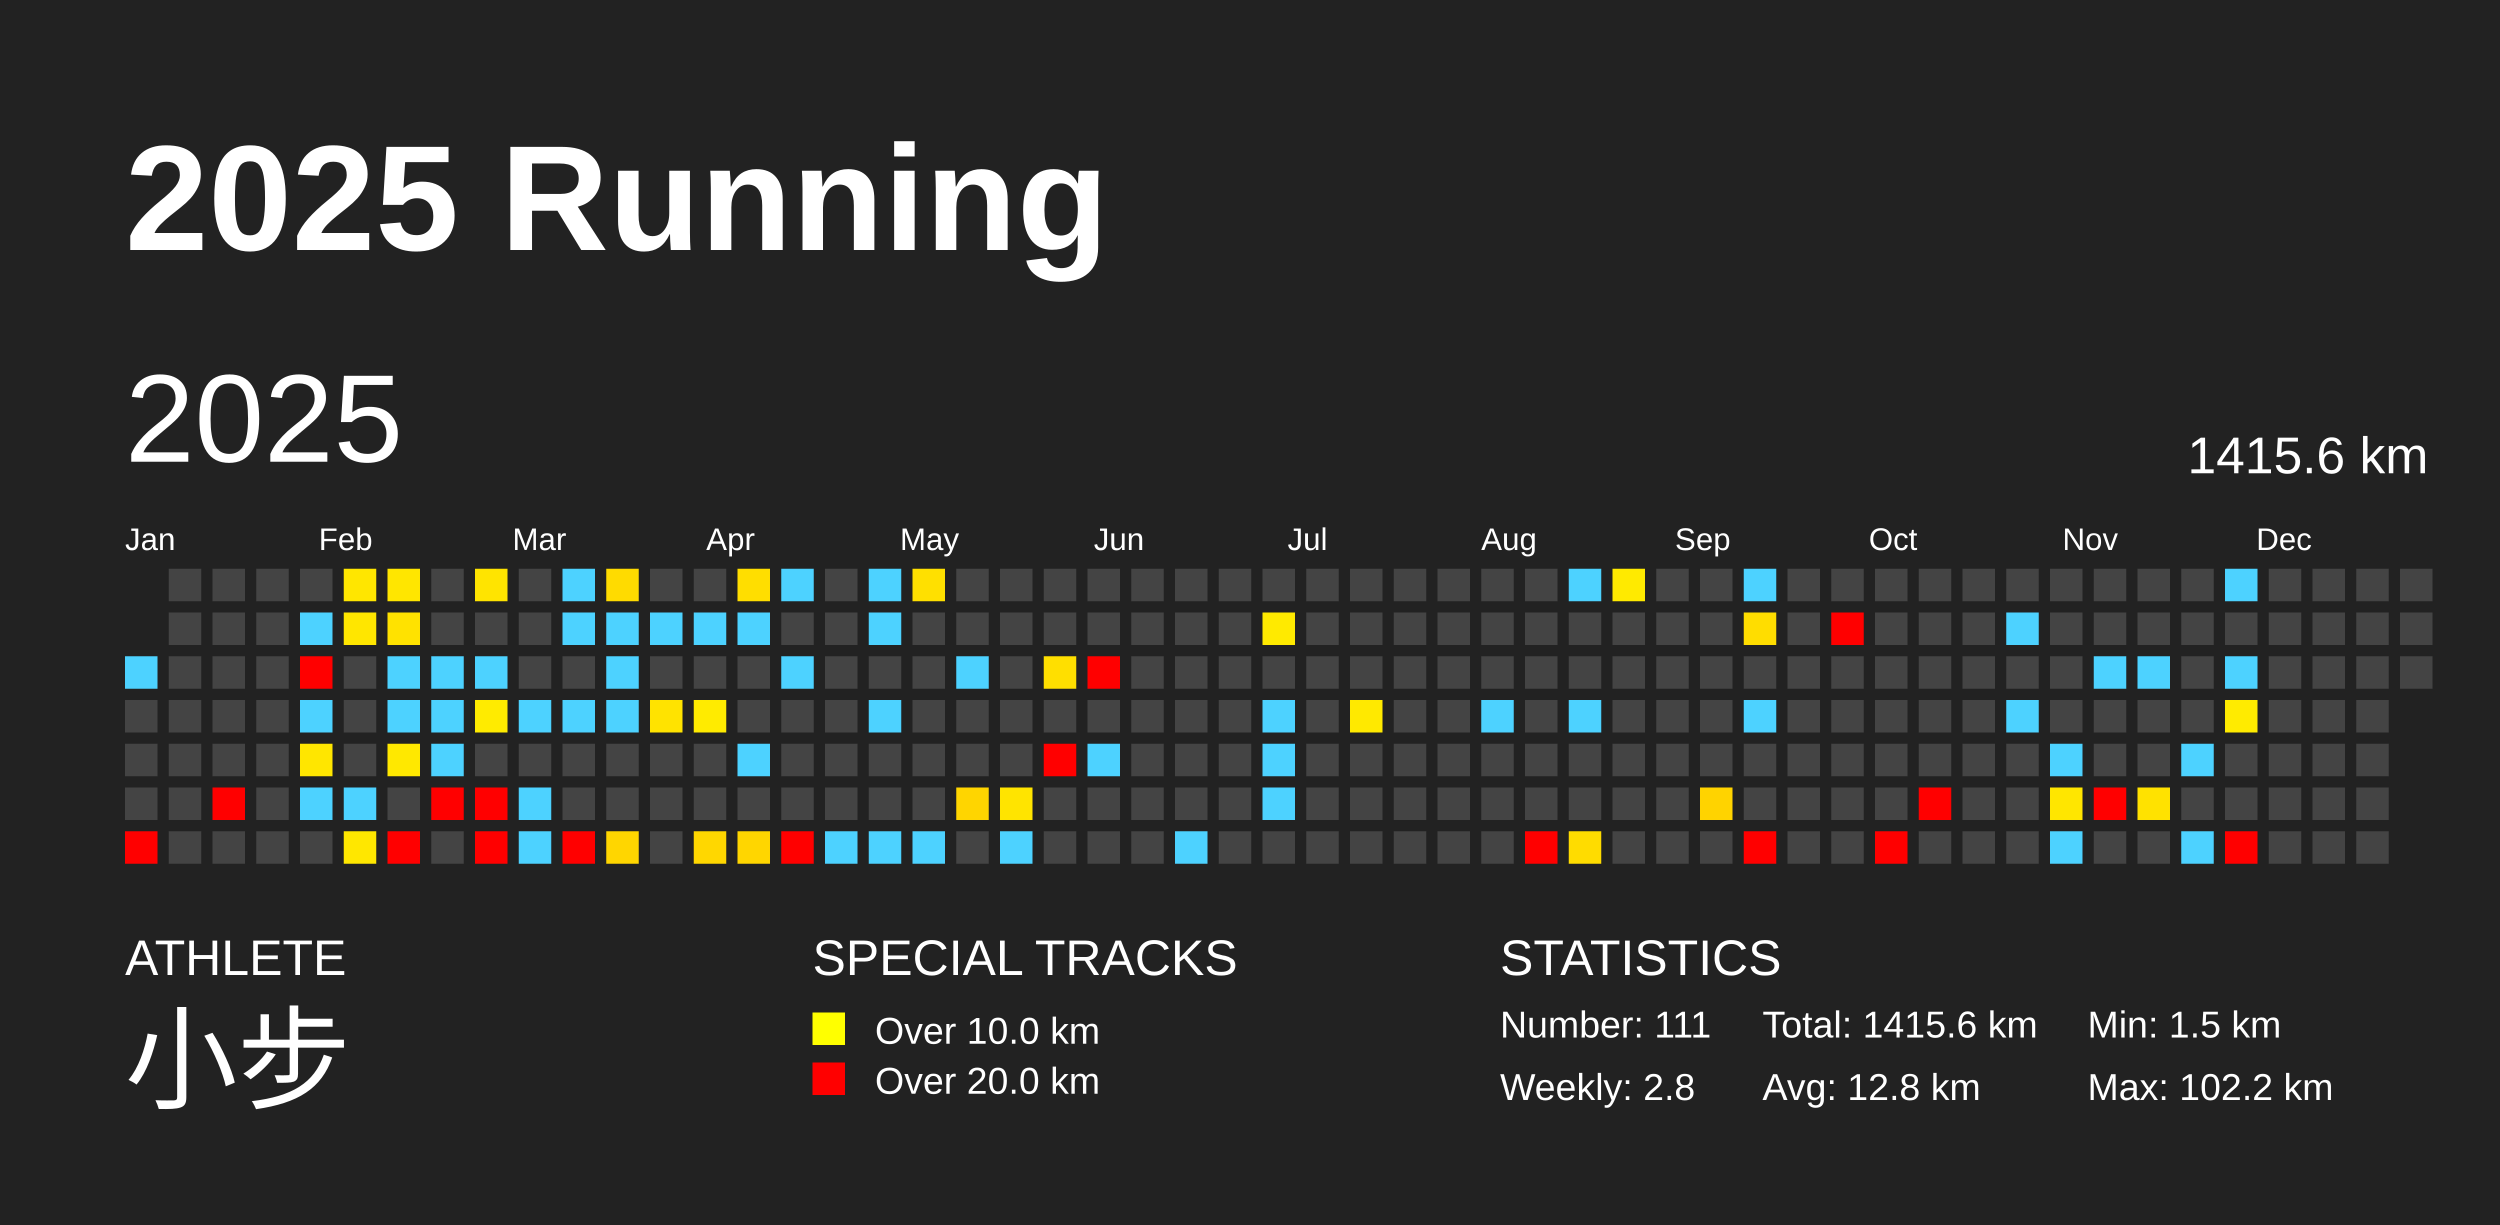
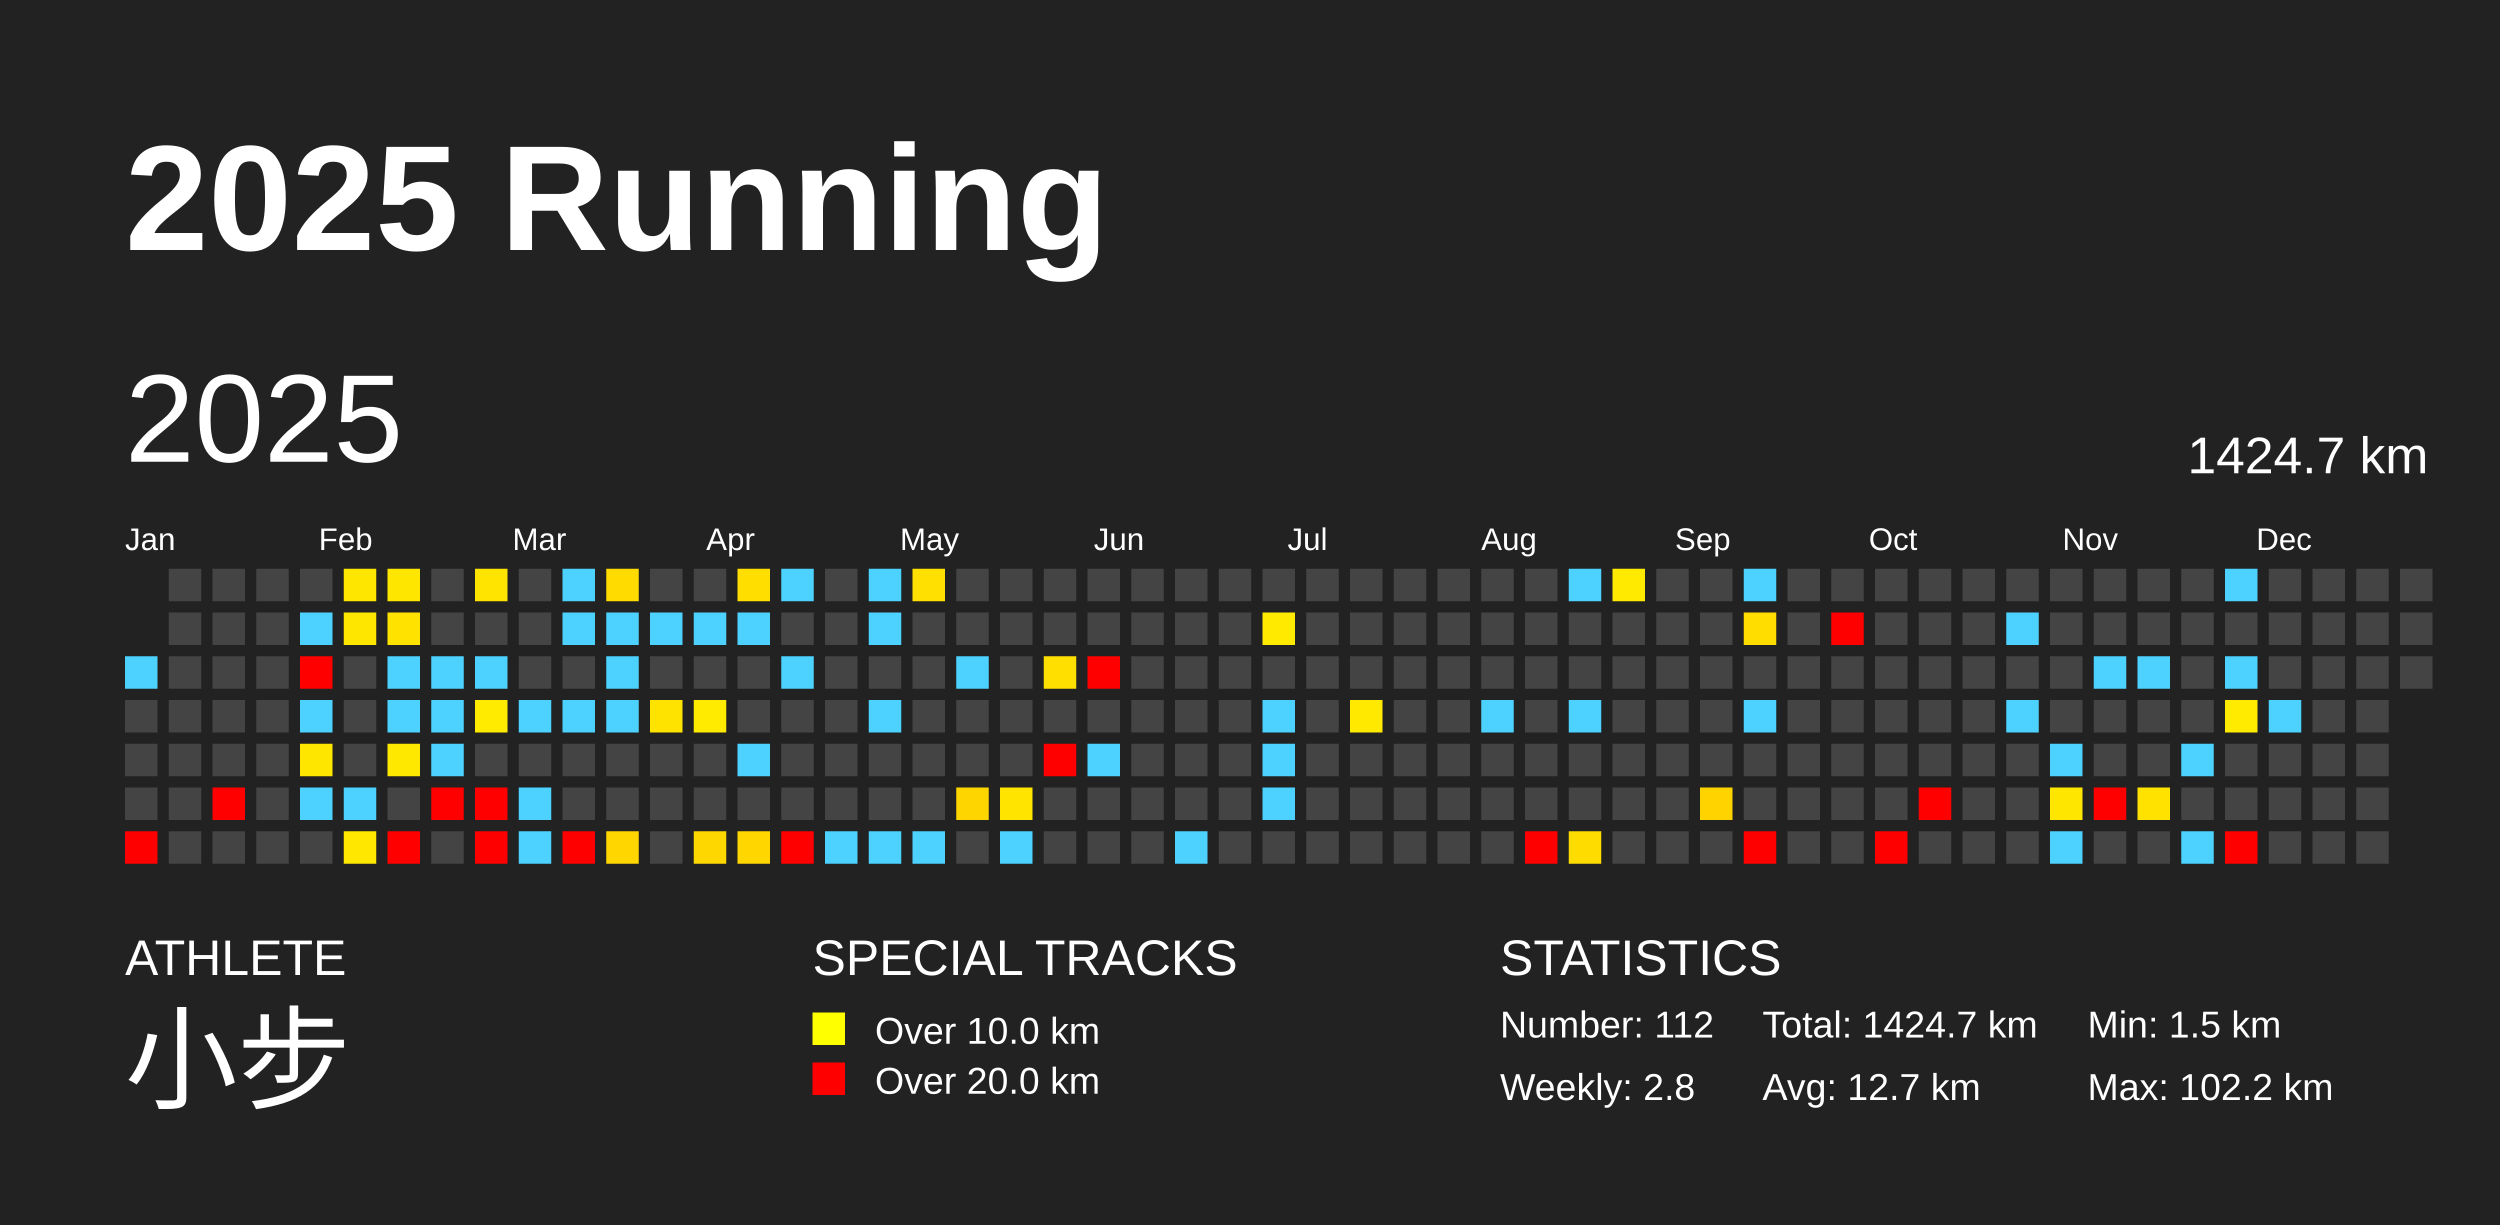
<svg xmlns="http://www.w3.org/2000/svg" baseProfile="full" height="98mm" version="1.1" viewBox="0,0,200,98" width="200mm">
  <defs />
  <rect fill="#222222" height="98" width="200" x="0" y="0" />
  <text fill="#FFFFFF" style="font-size:12px; font-family:Arial; font-weight:bold;" x="10" y="20">2025 Running</text>
  <text fill="#FFFFFF" style="font-size:4px; font-family:Arial" x="10" y="78">ATHLETE</text>
  <text fill="#FFFFFF" style="font-size:9px; font-family:Arial" x="10" y="88">小步</text>
  <text fill="#FFFFFF" style="font-size:4px; font-family:Arial" x="65" y="78">SPECIAL TRACKS</text>
  <rect fill="yellow" height="2.6" width="2.6" x="65" y="81" />
  <text fill="#FFFFFF" style="font-size:3px; font-family:Arial" x="70" y="83.5">Over 10.0 km</text>
  <rect fill="red" height="2.6" width="2.6" x="65" y="85" />
  <text fill="#FFFFFF" style="font-size:3px; font-family:Arial" x="70" y="87.5">Over 20.0 km</text>
  <text fill="#FFFFFF" style="font-size:4px; font-family:Arial" x="120" y="78">STATISTICS</text>
-   <text fill="#FFFFFF" style="font-size:3px; font-family:Arial" x="120" y="83">Number: 111</text>
+   <text fill="#FFFFFF" style="font-size:3px; font-family:Arial" x="120" y="83">Number: 112</text>
  <text fill="#FFFFFF" style="font-size:3px; font-family:Arial" x="120" y="88">Weekly: 2.8</text>
-   <text fill="#FFFFFF" style="font-size:3px; font-family:Arial" x="141" y="83">Total: 1415.6 km</text>
-   <text fill="#FFFFFF" style="font-size:3px; font-family:Arial" x="141" y="88">Avg: 12.8 km</text>
+   <text fill="#FFFFFF" style="font-size:3px; font-family:Arial" x="141" y="83">Total: 1424.7 km</text>
+   <text fill="#FFFFFF" style="font-size:3px; font-family:Arial" x="141" y="88">Avg: 12.7 km</text>
  <text fill="#FFFFFF" style="font-size:3px; font-family:Arial" x="167" y="83">Min: 1.5 km</text>
  <text fill="#FFFFFF" style="font-size:3px; font-family:Arial" x="167" y="88">Max: 102.2 km</text>
  <text dominant-baseline="hanging" fill="#FFFFFF" style="font-size:10.0px; font-family:Arial;" x="10" y="30">2025</text>
-   <text dominant-baseline="hanging" fill="#FFFFFF" style="font-size:4.125px; font-family:Arial;" x="175" y="35">1415.6 km</text>
+   <text dominant-baseline="hanging" fill="#FFFFFF" style="font-size:4.125px; font-family:Arial;" x="175" y="35">1424.7 km</text>
  <text fill="#FFFFFF" style="font-size:2.5px; font-family:Arial" x="10.0" y="44">Jan</text>
  <text fill="#FFFFFF" style="font-size:2.5px; font-family:Arial" x="25.5" y="44">Feb</text>
  <text fill="#FFFFFF" style="font-size:2.5px; font-family:Arial" x="41.0" y="44">Mar</text>
  <text fill="#FFFFFF" style="font-size:2.5px; font-family:Arial" x="56.5" y="44">Apr</text>
  <text fill="#FFFFFF" style="font-size:2.5px; font-family:Arial" x="72.0" y="44">May</text>
  <text fill="#FFFFFF" style="font-size:2.5px; font-family:Arial" x="87.5" y="44">Jun</text>
  <text fill="#FFFFFF" style="font-size:2.5px; font-family:Arial" x="103.0" y="44">Jul</text>
  <text fill="#FFFFFF" style="font-size:2.5px; font-family:Arial" x="118.5" y="44">Aug</text>
  <text fill="#FFFFFF" style="font-size:2.5px; font-family:Arial" x="134.0" y="44">Sep</text>
  <text fill="#FFFFFF" style="font-size:2.5px; font-family:Arial" x="149.5" y="44">Oct</text>
  <text fill="#FFFFFF" style="font-size:2.5px; font-family:Arial" x="165.0" y="44">Nov</text>
  <text fill="#FFFFFF" style="font-size:2.5px; font-family:Arial" x="180.5" y="44">Dec</text>
  <rect fill="#4dd2ff" height="2.6" width="2.6" x="10.0" y="52.5" />
  <rect fill="#444444" height="2.6" width="2.6" x="10.0" y="56.0" />
  <rect fill="#444444" height="2.6" width="2.6" x="10.0" y="59.5" />
  <rect fill="#444444" height="2.6" width="2.6" x="10.0" y="63.0" />
  <rect fill="red" height="2.6" width="2.6" x="10.0" y="66.5" />
  <rect fill="#444444" height="2.6" width="2.6" x="13.5" y="45.5" />
  <rect fill="#444444" height="2.6" width="2.6" x="13.5" y="49.0" />
  <rect fill="#444444" height="2.6" width="2.6" x="13.5" y="52.5" />
  <rect fill="#444444" height="2.6" width="2.6" x="13.5" y="56.0" />
  <rect fill="#444444" height="2.6" width="2.6" x="13.5" y="59.5" />
  <rect fill="#444444" height="2.6" width="2.6" x="13.5" y="63.0" />
  <rect fill="#444444" height="2.6" width="2.6" x="13.5" y="66.5" />
  <rect fill="#444444" height="2.6" width="2.6" x="17.0" y="45.5" />
  <rect fill="#444444" height="2.6" width="2.6" x="17.0" y="49.0" />
  <rect fill="#444444" height="2.6" width="2.6" x="17.0" y="52.5" />
  <rect fill="#444444" height="2.6" width="2.6" x="17.0" y="56.0" />
  <rect fill="#444444" height="2.6" width="2.6" x="17.0" y="59.5" />
  <rect fill="red" height="2.6" width="2.6" x="17.0" y="63.0" />
  <rect fill="#444444" height="2.6" width="2.6" x="17.0" y="66.5" />
  <rect fill="#444444" height="2.6" width="2.6" x="20.5" y="45.5" />
  <rect fill="#444444" height="2.6" width="2.6" x="20.5" y="49.0" />
  <rect fill="#444444" height="2.6" width="2.6" x="20.5" y="52.5" />
  <rect fill="#444444" height="2.6" width="2.6" x="20.5" y="56.0" />
  <rect fill="#444444" height="2.6" width="2.6" x="20.5" y="59.5" />
  <rect fill="#444444" height="2.6" width="2.6" x="20.5" y="63.0" />
  <rect fill="#444444" height="2.6" width="2.6" x="20.5" y="66.5" />
  <rect fill="#444444" height="2.6" width="2.6" x="24.0" y="45.5" />
  <rect fill="#4dd2ff" height="2.6" width="2.6" x="24.0" y="49.0" />
  <rect fill="red" height="2.6" width="2.6" x="24.0" y="52.5" />
  <rect fill="#4dd2ff" height="2.6" width="2.6" x="24.0" y="56.0" />
  <rect fill="#ffe600" height="2.6" width="2.6" x="24.0" y="59.5" />
  <rect fill="#4dd2ff" height="2.6" width="2.6" x="24.0" y="63.0" />
  <rect fill="#444444" height="2.6" width="2.6" x="24.0" y="66.5" />
  <rect fill="#ffe600" height="2.6" width="2.6" x="27.5" y="45.5" />
  <rect fill="#ffe600" height="2.6" width="2.6" x="27.5" y="49.0" />
  <rect fill="#444444" height="2.6" width="2.6" x="27.5" y="52.5" />
  <rect fill="#444444" height="2.6" width="2.6" x="27.5" y="56.0" />
  <rect fill="#444444" height="2.6" width="2.6" x="27.5" y="59.5" />
  <rect fill="#4dd2ff" height="2.6" width="2.6" x="27.5" y="63.0" />
  <rect fill="#ffe700" height="2.6" width="2.6" x="27.5" y="66.5" />
  <rect fill="#ffe600" height="2.6" width="2.6" x="31.0" y="45.5" />
  <rect fill="#ffe200" height="2.6" width="2.6" x="31.0" y="49.0" />
  <rect fill="#4dd2ff" height="2.6" width="2.6" x="31.0" y="52.5" />
  <rect fill="#4dd2ff" height="2.6" width="2.6" x="31.0" y="56.0" />
  <rect fill="#ffe800" height="2.6" width="2.6" x="31.0" y="59.5" />
  <rect fill="#444444" height="2.6" width="2.6" x="31.0" y="63.0" />
  <rect fill="red" height="2.6" width="2.6" x="31.0" y="66.5" />
  <rect fill="#444444" height="2.6" width="2.6" x="34.5" y="45.5" />
  <rect fill="#444444" height="2.6" width="2.6" x="34.5" y="49.0" />
  <rect fill="#4dd2ff" height="2.6" width="2.6" x="34.5" y="52.5" />
  <rect fill="#4dd2ff" height="2.6" width="2.6" x="34.5" y="56.0" />
  <rect fill="#4dd2ff" height="2.6" width="2.6" x="34.5" y="59.5" />
  <rect fill="red" height="2.6" width="2.6" x="34.5" y="63.0" />
  <rect fill="#444444" height="2.6" width="2.6" x="34.5" y="66.5" />
  <rect fill="#ffe400" height="2.6" width="2.6" x="38.0" y="45.5" />
  <rect fill="#444444" height="2.6" width="2.6" x="38.0" y="49.0" />
  <rect fill="#4dd2ff" height="2.6" width="2.6" x="38.0" y="52.5" />
  <rect fill="#ffeb00" height="2.6" width="2.6" x="38.0" y="56.0" />
  <rect fill="#444444" height="2.6" width="2.6" x="38.0" y="59.5" />
  <rect fill="red" height="2.6" width="2.6" x="38.0" y="63.0" />
  <rect fill="red" height="2.6" width="2.6" x="38.0" y="66.5" />
  <rect fill="#444444" height="2.6" width="2.6" x="41.5" y="45.5" />
  <rect fill="#444444" height="2.6" width="2.6" x="41.5" y="49.0" />
  <rect fill="#444444" height="2.6" width="2.6" x="41.5" y="52.5" />
  <rect fill="#4dd2ff" height="2.6" width="2.6" x="41.5" y="56.0" />
  <rect fill="#444444" height="2.6" width="2.6" x="41.5" y="59.5" />
  <rect fill="#4dd2ff" height="2.6" width="2.6" x="41.5" y="63.0" />
  <rect fill="#4dd2ff" height="2.6" width="2.6" x="41.5" y="66.5" />
  <rect fill="#4dd2ff" height="2.6" width="2.6" x="45.0" y="45.5" />
  <rect fill="#4dd2ff" height="2.6" width="2.6" x="45.0" y="49.0" />
  <rect fill="#444444" height="2.6" width="2.6" x="45.0" y="52.5" />
  <rect fill="#4dd2ff" height="2.6" width="2.6" x="45.0" y="56.0" />
  <rect fill="#444444" height="2.6" width="2.6" x="45.0" y="59.5" />
  <rect fill="#444444" height="2.6" width="2.6" x="45.0" y="63.0" />
  <rect fill="red" height="2.6" width="2.6" x="45.0" y="66.5" />
  <rect fill="#ffdb00" height="2.6" width="2.6" x="48.5" y="45.5" />
  <rect fill="#4dd2ff" height="2.6" width="2.6" x="48.5" y="49.0" />
  <rect fill="#4dd2ff" height="2.6" width="2.6" x="48.5" y="52.5" />
  <rect fill="#4dd2ff" height="2.6" width="2.6" x="48.5" y="56.0" />
  <rect fill="#444444" height="2.6" width="2.6" x="48.5" y="59.5" />
  <rect fill="#444444" height="2.6" width="2.6" x="48.5" y="63.0" />
  <rect fill="#ffd600" height="2.6" width="2.6" x="48.5" y="66.5" />
  <rect fill="#444444" height="2.6" width="2.6" x="52.0" y="45.5" />
  <rect fill="#4dd2ff" height="2.6" width="2.6" x="52.0" y="49.0" />
  <rect fill="#444444" height="2.6" width="2.6" x="52.0" y="52.5" />
  <rect fill="#ffe300" height="2.6" width="2.6" x="52.0" y="56.0" />
  <rect fill="#444444" height="2.6" width="2.6" x="52.0" y="59.5" />
  <rect fill="#444444" height="2.6" width="2.6" x="52.0" y="63.0" />
  <rect fill="#444444" height="2.6" width="2.6" x="52.0" y="66.5" />
  <rect fill="#444444" height="2.6" width="2.6" x="55.5" y="45.5" />
  <rect fill="#4dd2ff" height="2.6" width="2.6" x="55.5" y="49.0" />
  <rect fill="#444444" height="2.6" width="2.6" x="55.5" y="52.5" />
  <rect fill="#ffeb00" height="2.6" width="2.6" x="55.5" y="56.0" />
  <rect fill="#444444" height="2.6" width="2.6" x="55.5" y="59.5" />
  <rect fill="#444444" height="2.6" width="2.6" x="55.5" y="63.0" />
  <rect fill="#ffd700" height="2.6" width="2.6" x="55.5" y="66.5" />
  <rect fill="#ffde00" height="2.6" width="2.6" x="59.0" y="45.5" />
  <rect fill="#4dd2ff" height="2.6" width="2.6" x="59.0" y="49.0" />
  <rect fill="#444444" height="2.6" width="2.6" x="59.0" y="52.5" />
  <rect fill="#444444" height="2.6" width="2.6" x="59.0" y="56.0" />
  <rect fill="#4dd2ff" height="2.6" width="2.6" x="59.0" y="59.5" />
  <rect fill="#444444" height="2.6" width="2.6" x="59.0" y="63.0" />
  <rect fill="#ffd600" height="2.6" width="2.6" x="59.0" y="66.5" />
  <rect fill="#4dd2ff" height="2.6" width="2.6" x="62.5" y="45.5" />
  <rect fill="#444444" height="2.6" width="2.6" x="62.5" y="49.0" />
  <rect fill="#4dd2ff" height="2.6" width="2.6" x="62.5" y="52.5" />
  <rect fill="#444444" height="2.6" width="2.6" x="62.5" y="56.0" />
  <rect fill="#444444" height="2.6" width="2.6" x="62.5" y="59.5" />
  <rect fill="#444444" height="2.6" width="2.6" x="62.5" y="63.0" />
  <rect fill="red" height="2.6" width="2.6" x="62.5" y="66.5" />
  <rect fill="#444444" height="2.6" width="2.6" x="66.0" y="45.5" />
  <rect fill="#444444" height="2.6" width="2.6" x="66.0" y="49.0" />
  <rect fill="#444444" height="2.6" width="2.6" x="66.0" y="52.5" />
  <rect fill="#444444" height="2.6" width="2.6" x="66.0" y="56.0" />
  <rect fill="#444444" height="2.6" width="2.6" x="66.0" y="59.5" />
  <rect fill="#444444" height="2.6" width="2.6" x="66.0" y="63.0" />
  <rect fill="#4dd2ff" height="2.6" width="2.6" x="66.0" y="66.5" />
  <rect fill="#4dd2ff" height="2.6" width="2.6" x="69.5" y="45.5" />
  <rect fill="#4dd2ff" height="2.6" width="2.6" x="69.5" y="49.0" />
  <rect fill="#444444" height="2.6" width="2.6" x="69.5" y="52.5" />
  <rect fill="#4dd2ff" height="2.6" width="2.6" x="69.5" y="56.0" />
  <rect fill="#444444" height="2.6" width="2.6" x="69.5" y="59.5" />
  <rect fill="#444444" height="2.6" width="2.6" x="69.5" y="63.0" />
  <rect fill="#4dd2ff" height="2.6" width="2.6" x="69.5" y="66.5" />
  <rect fill="#ffe000" height="2.6" width="2.6" x="73.0" y="45.5" />
  <rect fill="#444444" height="2.6" width="2.6" x="73.0" y="49.0" />
  <rect fill="#444444" height="2.6" width="2.6" x="73.0" y="52.5" />
  <rect fill="#444444" height="2.6" width="2.6" x="73.0" y="56.0" />
  <rect fill="#444444" height="2.6" width="2.6" x="73.0" y="59.5" />
  <rect fill="#444444" height="2.6" width="2.6" x="73.0" y="63.0" />
  <rect fill="#4dd2ff" height="2.6" width="2.6" x="73.0" y="66.5" />
  <rect fill="#444444" height="2.6" width="2.6" x="76.5" y="45.5" />
  <rect fill="#444444" height="2.6" width="2.6" x="76.5" y="49.0" />
  <rect fill="#4dd2ff" height="2.6" width="2.6" x="76.5" y="52.5" />
  <rect fill="#444444" height="2.6" width="2.6" x="76.5" y="56.0" />
  <rect fill="#444444" height="2.6" width="2.6" x="76.5" y="59.5" />
  <rect fill="#ffd500" height="2.6" width="2.6" x="76.5" y="63.0" />
  <rect fill="#444444" height="2.6" width="2.6" x="76.5" y="66.5" />
  <rect fill="#444444" height="2.6" width="2.6" x="80.0" y="45.5" />
  <rect fill="#444444" height="2.6" width="2.6" x="80.0" y="49.0" />
  <rect fill="#444444" height="2.6" width="2.6" x="80.0" y="52.5" />
  <rect fill="#444444" height="2.6" width="2.6" x="80.0" y="56.0" />
  <rect fill="#444444" height="2.6" width="2.6" x="80.0" y="59.5" />
  <rect fill="#ffe400" height="2.6" width="2.6" x="80.0" y="63.0" />
  <rect fill="#4dd2ff" height="2.6" width="2.6" x="80.0" y="66.5" />
  <rect fill="#444444" height="2.6" width="2.6" x="83.5" y="45.5" />
  <rect fill="#444444" height="2.6" width="2.6" x="83.5" y="49.0" />
  <rect fill="#ffdf00" height="2.6" width="2.6" x="83.5" y="52.5" />
  <rect fill="#444444" height="2.6" width="2.6" x="83.5" y="56.0" />
  <rect fill="red" height="2.6" width="2.6" x="83.5" y="59.5" />
  <rect fill="#444444" height="2.6" width="2.6" x="83.5" y="63.0" />
  <rect fill="#444444" height="2.6" width="2.6" x="83.5" y="66.5" />
  <rect fill="#444444" height="2.6" width="2.6" x="87.0" y="45.5" />
  <rect fill="#444444" height="2.6" width="2.6" x="87.0" y="49.0" />
  <rect fill="red" height="2.6" width="2.6" x="87.0" y="52.5" />
  <rect fill="#444444" height="2.6" width="2.6" x="87.0" y="56.0" />
  <rect fill="#4dd2ff" height="2.6" width="2.6" x="87.0" y="59.5" />
  <rect fill="#444444" height="2.6" width="2.6" x="87.0" y="63.0" />
  <rect fill="#444444" height="2.6" width="2.6" x="87.0" y="66.5" />
  <rect fill="#444444" height="2.6" width="2.6" x="90.5" y="45.5" />
  <rect fill="#444444" height="2.6" width="2.6" x="90.5" y="49.0" />
  <rect fill="#444444" height="2.6" width="2.6" x="90.5" y="52.5" />
  <rect fill="#444444" height="2.6" width="2.6" x="90.5" y="56.0" />
  <rect fill="#444444" height="2.6" width="2.6" x="90.5" y="59.5" />
  <rect fill="#444444" height="2.6" width="2.6" x="90.5" y="63.0" />
  <rect fill="#444444" height="2.6" width="2.6" x="90.5" y="66.5" />
  <rect fill="#444444" height="2.6" width="2.6" x="94.0" y="45.5" />
  <rect fill="#444444" height="2.6" width="2.6" x="94.0" y="49.0" />
  <rect fill="#444444" height="2.6" width="2.6" x="94.0" y="52.5" />
  <rect fill="#444444" height="2.6" width="2.6" x="94.0" y="56.0" />
  <rect fill="#444444" height="2.6" width="2.6" x="94.0" y="59.5" />
  <rect fill="#444444" height="2.6" width="2.6" x="94.0" y="63.0" />
  <rect fill="#4dd2ff" height="2.6" width="2.6" x="94.0" y="66.5" />
  <rect fill="#444444" height="2.6" width="2.6" x="97.5" y="45.5" />
  <rect fill="#444444" height="2.6" width="2.6" x="97.5" y="49.0" />
  <rect fill="#444444" height="2.6" width="2.6" x="97.5" y="52.5" />
  <rect fill="#444444" height="2.6" width="2.6" x="97.5" y="56.0" />
  <rect fill="#444444" height="2.6" width="2.6" x="97.5" y="59.5" />
  <rect fill="#444444" height="2.6" width="2.6" x="97.5" y="63.0" />
  <rect fill="#444444" height="2.6" width="2.6" x="97.5" y="66.5" />
  <rect fill="#444444" height="2.6" width="2.6" x="101.0" y="45.5" />
  <rect fill="#ffea00" height="2.6" width="2.6" x="101.0" y="49.0" />
  <rect fill="#444444" height="2.6" width="2.6" x="101.0" y="52.5" />
  <rect fill="#4dd2ff" height="2.6" width="2.6" x="101.0" y="56.0" />
  <rect fill="#4dd2ff" height="2.6" width="2.6" x="101.0" y="59.5" />
  <rect fill="#4dd2ff" height="2.6" width="2.6" x="101.0" y="63.0" />
  <rect fill="#444444" height="2.6" width="2.6" x="101.0" y="66.5" />
  <rect fill="#444444" height="2.6" width="2.6" x="104.5" y="45.5" />
  <rect fill="#444444" height="2.6" width="2.6" x="104.5" y="49.0" />
  <rect fill="#444444" height="2.6" width="2.6" x="104.5" y="52.5" />
  <rect fill="#444444" height="2.6" width="2.6" x="104.5" y="56.0" />
  <rect fill="#444444" height="2.6" width="2.6" x="104.5" y="59.5" />
  <rect fill="#444444" height="2.6" width="2.6" x="104.5" y="63.0" />
  <rect fill="#444444" height="2.6" width="2.6" x="104.5" y="66.5" />
  <rect fill="#444444" height="2.6" width="2.6" x="108.0" y="45.5" />
  <rect fill="#444444" height="2.6" width="2.6" x="108.0" y="49.0" />
  <rect fill="#444444" height="2.6" width="2.6" x="108.0" y="52.5" />
  <rect fill="#ffe900" height="2.6" width="2.6" x="108.0" y="56.0" />
  <rect fill="#444444" height="2.6" width="2.6" x="108.0" y="59.5" />
  <rect fill="#444444" height="2.6" width="2.6" x="108.0" y="63.0" />
  <rect fill="#444444" height="2.6" width="2.6" x="108.0" y="66.5" />
  <rect fill="#444444" height="2.6" width="2.6" x="111.5" y="45.5" />
  <rect fill="#444444" height="2.6" width="2.6" x="111.5" y="49.0" />
  <rect fill="#444444" height="2.6" width="2.6" x="111.5" y="52.5" />
  <rect fill="#444444" height="2.6" width="2.6" x="111.5" y="56.0" />
  <rect fill="#444444" height="2.6" width="2.6" x="111.5" y="59.5" />
  <rect fill="#444444" height="2.6" width="2.6" x="111.5" y="63.0" />
  <rect fill="#444444" height="2.6" width="2.6" x="111.5" y="66.5" />
  <rect fill="#444444" height="2.6" width="2.6" x="115.0" y="45.5" />
  <rect fill="#444444" height="2.6" width="2.6" x="115.0" y="49.0" />
  <rect fill="#444444" height="2.6" width="2.6" x="115.0" y="52.5" />
  <rect fill="#444444" height="2.6" width="2.6" x="115.0" y="56.0" />
  <rect fill="#444444" height="2.6" width="2.6" x="115.0" y="59.5" />
  <rect fill="#444444" height="2.6" width="2.6" x="115.0" y="63.0" />
  <rect fill="#444444" height="2.6" width="2.6" x="115.0" y="66.5" />
  <rect fill="#444444" height="2.6" width="2.6" x="118.5" y="45.5" />
  <rect fill="#444444" height="2.6" width="2.6" x="118.5" y="49.0" />
  <rect fill="#444444" height="2.6" width="2.6" x="118.5" y="52.5" />
  <rect fill="#4dd2ff" height="2.6" width="2.6" x="118.5" y="56.0" />
  <rect fill="#444444" height="2.6" width="2.6" x="118.5" y="59.5" />
  <rect fill="#444444" height="2.6" width="2.6" x="118.5" y="63.0" />
  <rect fill="#444444" height="2.6" width="2.6" x="118.5" y="66.5" />
  <rect fill="#444444" height="2.6" width="2.6" x="122.0" y="45.5" />
  <rect fill="#444444" height="2.6" width="2.6" x="122.0" y="49.0" />
  <rect fill="#444444" height="2.6" width="2.6" x="122.0" y="52.5" />
  <rect fill="#444444" height="2.6" width="2.6" x="122.0" y="56.0" />
  <rect fill="#444444" height="2.6" width="2.6" x="122.0" y="59.5" />
  <rect fill="#444444" height="2.6" width="2.6" x="122.0" y="63.0" />
  <rect fill="red" height="2.6" width="2.6" x="122.0" y="66.5" />
  <rect fill="#4dd2ff" height="2.6" width="2.6" x="125.5" y="45.5" />
  <rect fill="#444444" height="2.6" width="2.6" x="125.5" y="49.0" />
  <rect fill="#444444" height="2.6" width="2.6" x="125.5" y="52.5" />
  <rect fill="#4dd2ff" height="2.6" width="2.6" x="125.5" y="56.0" />
  <rect fill="#444444" height="2.6" width="2.6" x="125.5" y="59.5" />
  <rect fill="#444444" height="2.6" width="2.6" x="125.5" y="63.0" />
  <rect fill="#ffdc00" height="2.6" width="2.6" x="125.5" y="66.5" />
  <rect fill="#ffea00" height="2.6" width="2.6" x="129.0" y="45.5" />
  <rect fill="#444444" height="2.6" width="2.6" x="129.0" y="49.0" />
  <rect fill="#444444" height="2.6" width="2.6" x="129.0" y="52.5" />
  <rect fill="#444444" height="2.6" width="2.6" x="129.0" y="56.0" />
  <rect fill="#444444" height="2.6" width="2.6" x="129.0" y="59.5" />
  <rect fill="#444444" height="2.6" width="2.6" x="129.0" y="63.0" />
  <rect fill="#444444" height="2.6" width="2.6" x="129.0" y="66.5" />
  <rect fill="#444444" height="2.6" width="2.6" x="132.5" y="45.5" />
  <rect fill="#444444" height="2.6" width="2.6" x="132.5" y="49.0" />
  <rect fill="#444444" height="2.6" width="2.6" x="132.5" y="52.5" />
  <rect fill="#444444" height="2.6" width="2.6" x="132.5" y="56.0" />
  <rect fill="#444444" height="2.6" width="2.6" x="132.5" y="59.5" />
  <rect fill="#444444" height="2.6" width="2.6" x="132.5" y="63.0" />
  <rect fill="#444444" height="2.6" width="2.6" x="132.5" y="66.5" />
  <rect fill="#444444" height="2.6" width="2.6" x="136.0" y="45.5" />
  <rect fill="#444444" height="2.6" width="2.6" x="136.0" y="49.0" />
  <rect fill="#444444" height="2.6" width="2.6" x="136.0" y="52.5" />
  <rect fill="#444444" height="2.6" width="2.6" x="136.0" y="56.0" />
  <rect fill="#444444" height="2.6" width="2.6" x="136.0" y="59.5" />
  <rect fill="#ffd300" height="2.6" width="2.6" x="136.0" y="63.0" />
  <rect fill="#444444" height="2.6" width="2.6" x="136.0" y="66.5" />
  <rect fill="#4dd2ff" height="2.6" width="2.6" x="139.5" y="45.5" />
  <rect fill="#ffdd00" height="2.6" width="2.6" x="139.5" y="49.0" />
  <rect fill="#444444" height="2.6" width="2.6" x="139.5" y="52.5" />
  <rect fill="#4dd2ff" height="2.6" width="2.6" x="139.5" y="56.0" />
  <rect fill="#444444" height="2.6" width="2.6" x="139.5" y="59.5" />
  <rect fill="#444444" height="2.6" width="2.6" x="139.5" y="63.0" />
  <rect fill="red" height="2.6" width="2.6" x="139.5" y="66.5" />
  <rect fill="#444444" height="2.6" width="2.6" x="143.0" y="45.5" />
  <rect fill="#444444" height="2.6" width="2.6" x="143.0" y="49.0" />
  <rect fill="#444444" height="2.6" width="2.6" x="143.0" y="52.5" />
  <rect fill="#444444" height="2.6" width="2.6" x="143.0" y="56.0" />
  <rect fill="#444444" height="2.6" width="2.6" x="143.0" y="59.5" />
  <rect fill="#444444" height="2.6" width="2.6" x="143.0" y="63.0" />
  <rect fill="#444444" height="2.6" width="2.6" x="143.0" y="66.5" />
  <rect fill="#444444" height="2.6" width="2.6" x="146.5" y="45.5" />
  <rect fill="red" height="2.6" width="2.6" x="146.5" y="49.0" />
  <rect fill="#444444" height="2.6" width="2.6" x="146.5" y="52.5" />
  <rect fill="#444444" height="2.6" width="2.6" x="146.5" y="56.0" />
  <rect fill="#444444" height="2.6" width="2.6" x="146.5" y="59.5" />
  <rect fill="#444444" height="2.6" width="2.6" x="146.5" y="63.0" />
  <rect fill="#444444" height="2.6" width="2.6" x="146.5" y="66.5" />
  <rect fill="#444444" height="2.6" width="2.6" x="150.0" y="45.5" />
  <rect fill="#444444" height="2.6" width="2.6" x="150.0" y="49.0" />
  <rect fill="#444444" height="2.6" width="2.6" x="150.0" y="52.5" />
  <rect fill="#444444" height="2.6" width="2.6" x="150.0" y="56.0" />
  <rect fill="#444444" height="2.6" width="2.6" x="150.0" y="59.5" />
  <rect fill="#444444" height="2.6" width="2.6" x="150.0" y="63.0" />
  <rect fill="red" height="2.6" width="2.6" x="150.0" y="66.5" />
  <rect fill="#444444" height="2.6" width="2.6" x="153.5" y="45.5" />
  <rect fill="#444444" height="2.6" width="2.6" x="153.5" y="49.0" />
  <rect fill="#444444" height="2.6" width="2.6" x="153.5" y="52.5" />
  <rect fill="#444444" height="2.6" width="2.6" x="153.5" y="56.0" />
  <rect fill="#444444" height="2.6" width="2.6" x="153.5" y="59.5" />
  <rect fill="red" height="2.6" width="2.6" x="153.5" y="63.0" />
  <rect fill="#444444" height="2.6" width="2.6" x="153.5" y="66.5" />
  <rect fill="#444444" height="2.6" width="2.6" x="157.0" y="45.5" />
  <rect fill="#444444" height="2.6" width="2.6" x="157.0" y="49.0" />
  <rect fill="#444444" height="2.6" width="2.6" x="157.0" y="52.5" />
  <rect fill="#444444" height="2.6" width="2.6" x="157.0" y="56.0" />
  <rect fill="#444444" height="2.6" width="2.6" x="157.0" y="59.5" />
  <rect fill="#444444" height="2.6" width="2.6" x="157.0" y="63.0" />
  <rect fill="#444444" height="2.6" width="2.6" x="157.0" y="66.5" />
  <rect fill="#444444" height="2.6" width="2.6" x="160.5" y="45.5" />
  <rect fill="#4dd2ff" height="2.6" width="2.6" x="160.5" y="49.0" />
  <rect fill="#444444" height="2.6" width="2.6" x="160.5" y="52.5" />
  <rect fill="#4dd2ff" height="2.6" width="2.6" x="160.5" y="56.0" />
  <rect fill="#444444" height="2.6" width="2.6" x="160.5" y="59.5" />
  <rect fill="#444444" height="2.6" width="2.6" x="160.5" y="63.0" />
  <rect fill="#444444" height="2.6" width="2.6" x="160.5" y="66.5" />
  <rect fill="#444444" height="2.6" width="2.6" x="164.0" y="45.5" />
  <rect fill="#444444" height="2.6" width="2.6" x="164.0" y="49.0" />
  <rect fill="#444444" height="2.6" width="2.6" x="164.0" y="52.5" />
  <rect fill="#444444" height="2.6" width="2.6" x="164.0" y="56.0" />
  <rect fill="#4dd2ff" height="2.6" width="2.6" x="164.0" y="59.5" />
  <rect fill="#ffe600" height="2.6" width="2.6" x="164.0" y="63.0" />
  <rect fill="#4dd2ff" height="2.6" width="2.6" x="164.0" y="66.5" />
  <rect fill="#444444" height="2.6" width="2.6" x="167.5" y="45.5" />
  <rect fill="#444444" height="2.6" width="2.6" x="167.5" y="49.0" />
  <rect fill="#4dd2ff" height="2.6" width="2.6" x="167.5" y="52.5" />
  <rect fill="#444444" height="2.6" width="2.6" x="167.5" y="56.0" />
  <rect fill="#444444" height="2.6" width="2.6" x="167.5" y="59.5" />
  <rect fill="red" height="2.6" width="2.6" x="167.5" y="63.0" />
  <rect fill="#444444" height="2.6" width="2.6" x="167.5" y="66.5" />
  <rect fill="#444444" height="2.6" width="2.6" x="171.0" y="45.5" />
  <rect fill="#444444" height="2.6" width="2.6" x="171.0" y="49.0" />
  <rect fill="#4dd2ff" height="2.6" width="2.6" x="171.0" y="52.5" />
  <rect fill="#444444" height="2.6" width="2.6" x="171.0" y="56.0" />
  <rect fill="#444444" height="2.6" width="2.6" x="171.0" y="59.5" />
  <rect fill="#ffe200" height="2.6" width="2.6" x="171.0" y="63.0" />
  <rect fill="#444444" height="2.6" width="2.6" x="171.0" y="66.5" />
  <rect fill="#444444" height="2.6" width="2.6" x="174.5" y="45.5" />
  <rect fill="#444444" height="2.6" width="2.6" x="174.5" y="49.0" />
  <rect fill="#444444" height="2.6" width="2.6" x="174.5" y="52.5" />
  <rect fill="#444444" height="2.6" width="2.6" x="174.5" y="56.0" />
  <rect fill="#4dd2ff" height="2.6" width="2.6" x="174.5" y="59.5" />
  <rect fill="#444444" height="2.6" width="2.6" x="174.5" y="63.0" />
  <rect fill="#4dd2ff" height="2.6" width="2.6" x="174.5" y="66.5" />
  <rect fill="#4dd2ff" height="2.6" width="2.6" x="178.0" y="45.5" />
  <rect fill="#444444" height="2.6" width="2.6" x="178.0" y="49.0" />
  <rect fill="#4dd2ff" height="2.6" width="2.6" x="178.0" y="52.5" />
  <rect fill="#ffeb00" height="2.6" width="2.6" x="178.0" y="56.0" />
  <rect fill="#444444" height="2.6" width="2.6" x="178.0" y="59.5" />
  <rect fill="#444444" height="2.6" width="2.6" x="178.0" y="63.0" />
  <rect fill="red" height="2.6" width="2.6" x="178.0" y="66.5" />
  <rect fill="#444444" height="2.6" width="2.6" x="181.5" y="45.5" />
  <rect fill="#444444" height="2.6" width="2.6" x="181.5" y="49.0" />
  <rect fill="#444444" height="2.6" width="2.6" x="181.5" y="52.5" />
-   <rect fill="#444444" height="2.6" width="2.6" x="181.5" y="56.0" />
+   <rect fill="#4dd2ff" height="2.6" width="2.6" x="181.5" y="56.0" />
  <rect fill="#444444" height="2.6" width="2.6" x="181.5" y="59.5" />
  <rect fill="#444444" height="2.6" width="2.6" x="181.5" y="63.0" />
  <rect fill="#444444" height="2.6" width="2.6" x="181.5" y="66.5" />
  <rect fill="#444444" height="2.6" width="2.6" x="185.0" y="45.5" />
  <rect fill="#444444" height="2.6" width="2.6" x="185.0" y="49.0" />
  <rect fill="#444444" height="2.6" width="2.6" x="185.0" y="52.5" />
  <rect fill="#444444" height="2.6" width="2.6" x="185.0" y="56.0" />
  <rect fill="#444444" height="2.6" width="2.6" x="185.0" y="59.5" />
  <rect fill="#444444" height="2.6" width="2.6" x="185.0" y="63.0" />
  <rect fill="#444444" height="2.6" width="2.6" x="185.0" y="66.5" />
  <rect fill="#444444" height="2.6" width="2.6" x="188.5" y="45.5" />
  <rect fill="#444444" height="2.6" width="2.6" x="188.5" y="49.0" />
  <rect fill="#444444" height="2.6" width="2.6" x="188.5" y="52.5" />
  <rect fill="#444444" height="2.6" width="2.6" x="188.5" y="56.0" />
  <rect fill="#444444" height="2.6" width="2.6" x="188.5" y="59.5" />
  <rect fill="#444444" height="2.6" width="2.6" x="188.5" y="63.0" />
  <rect fill="#444444" height="2.6" width="2.6" x="188.5" y="66.5" />
  <rect fill="#444444" height="2.6" width="2.6" x="192.0" y="45.5" />
  <rect fill="#444444" height="2.6" width="2.6" x="192.0" y="49.0" />
  <rect fill="#444444" height="2.6" width="2.6" x="192.0" y="52.5" />
</svg>
